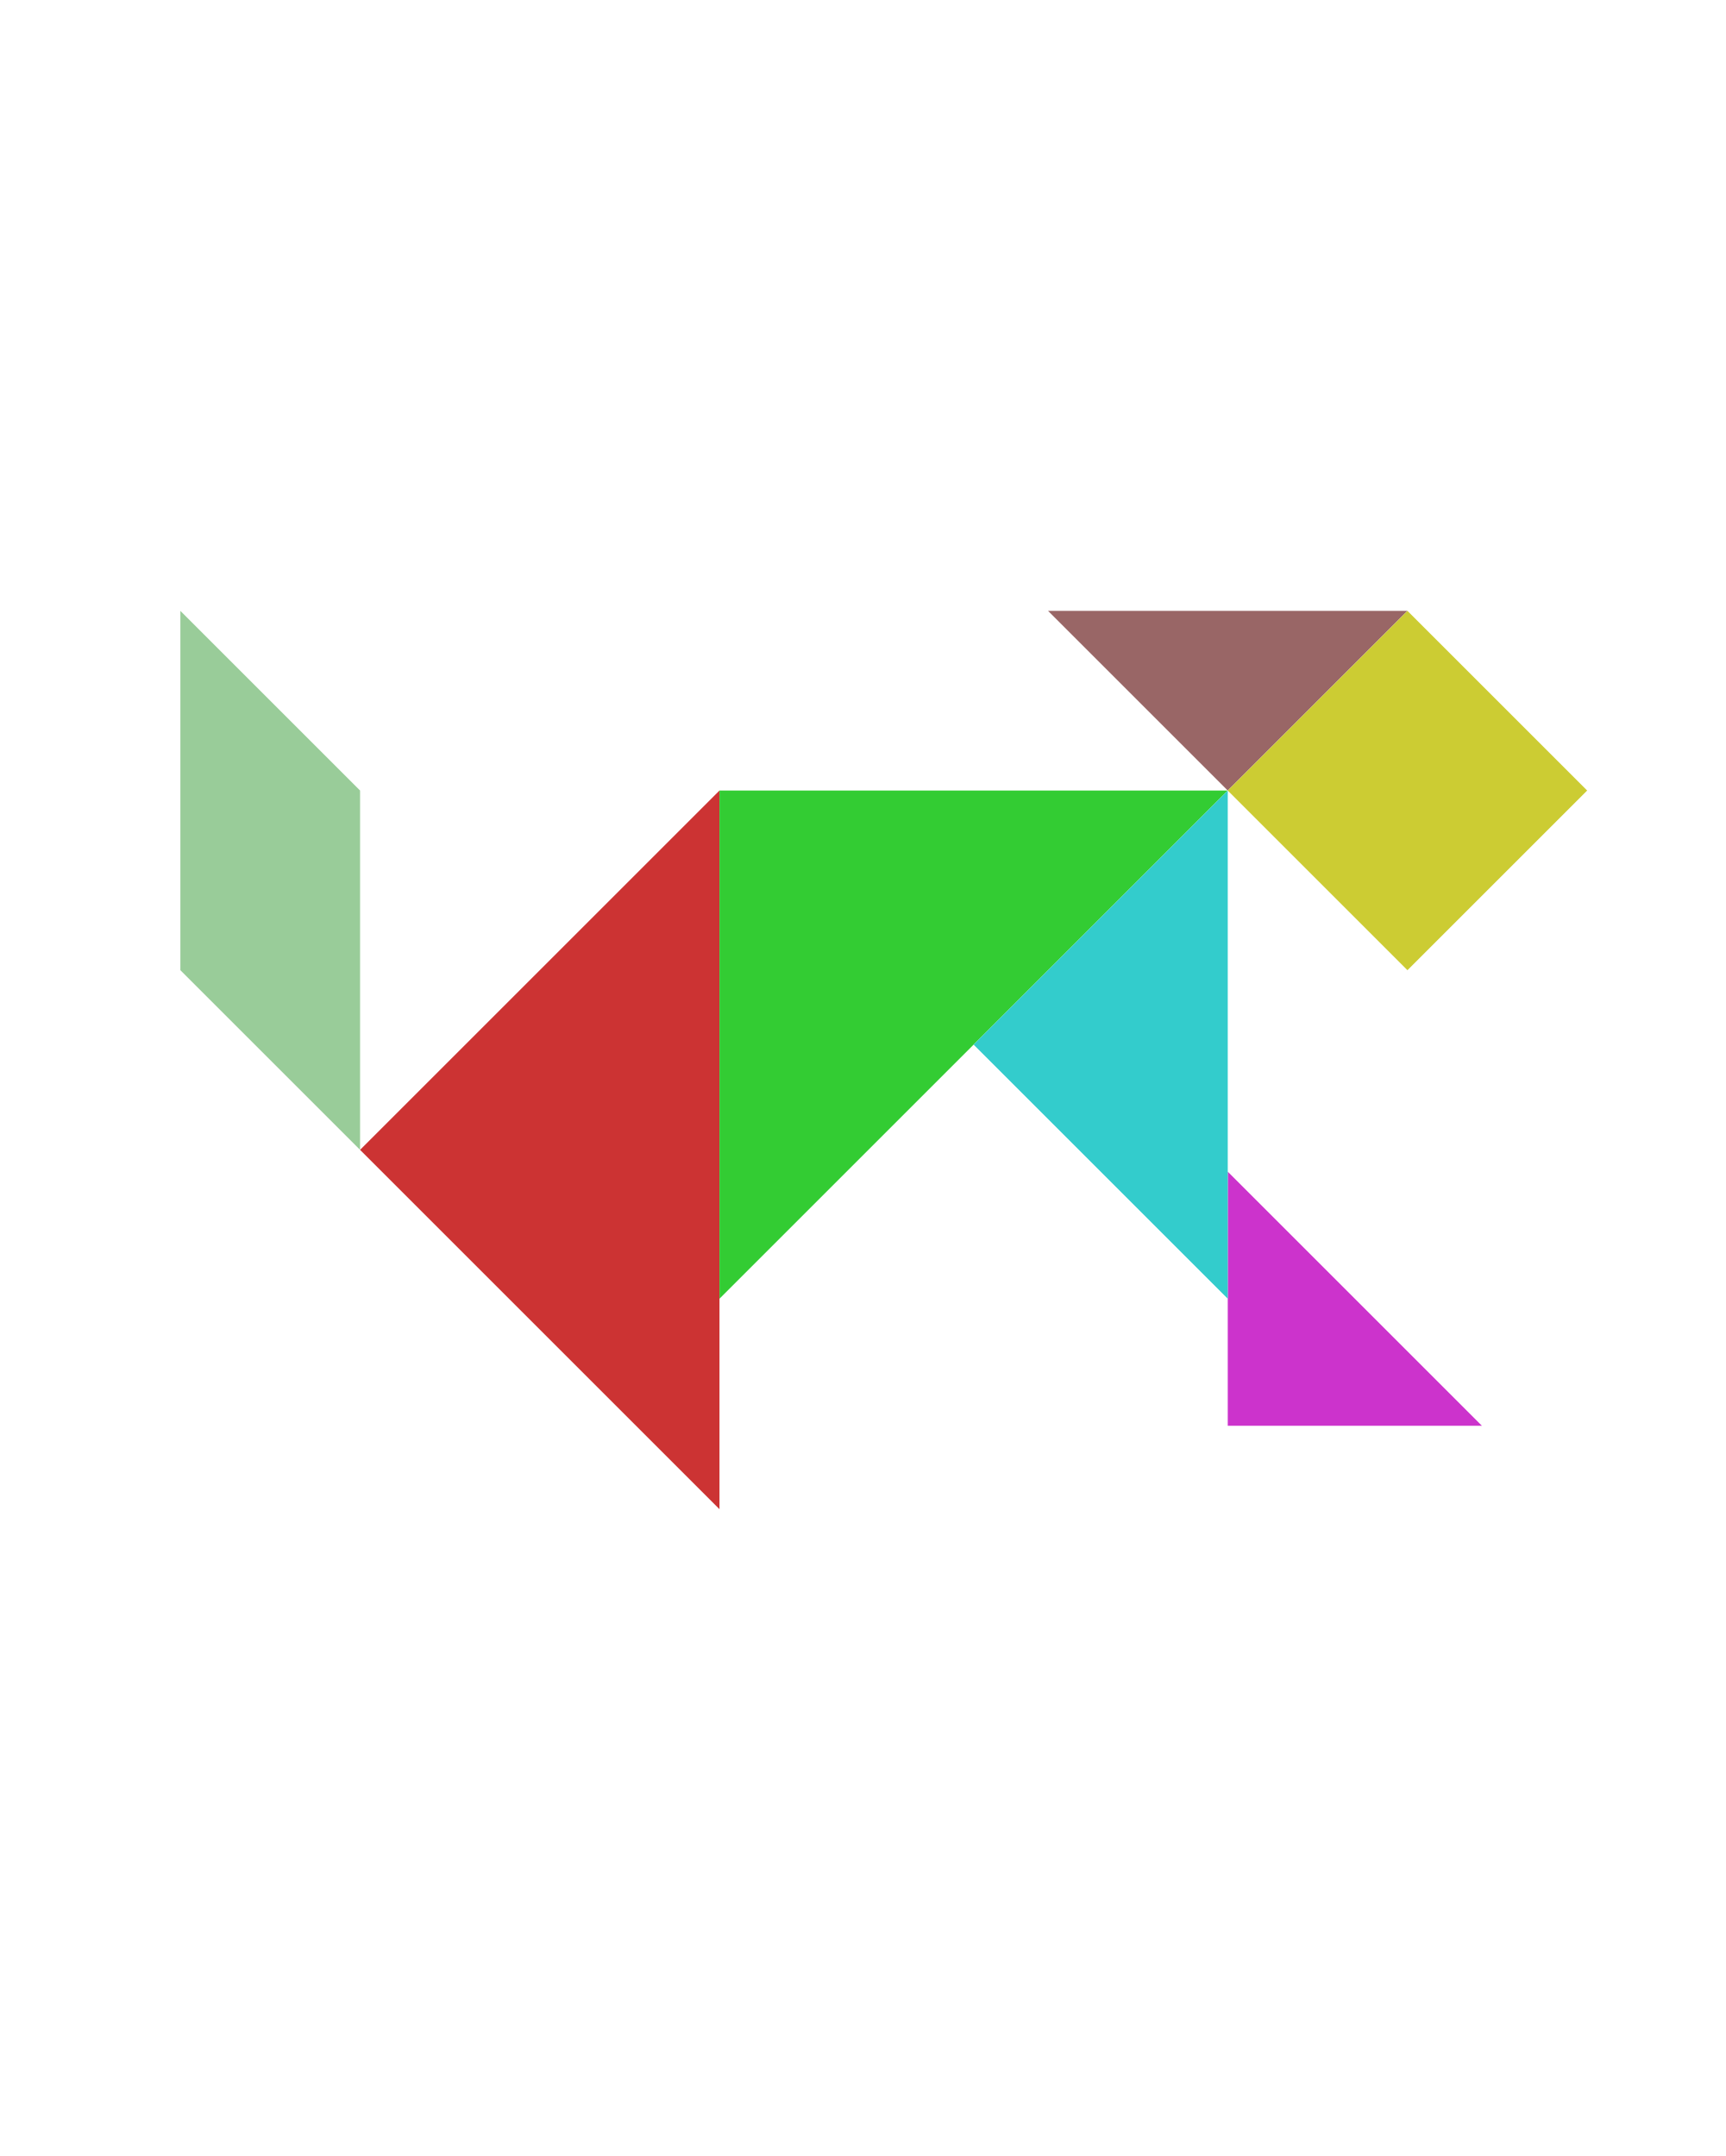
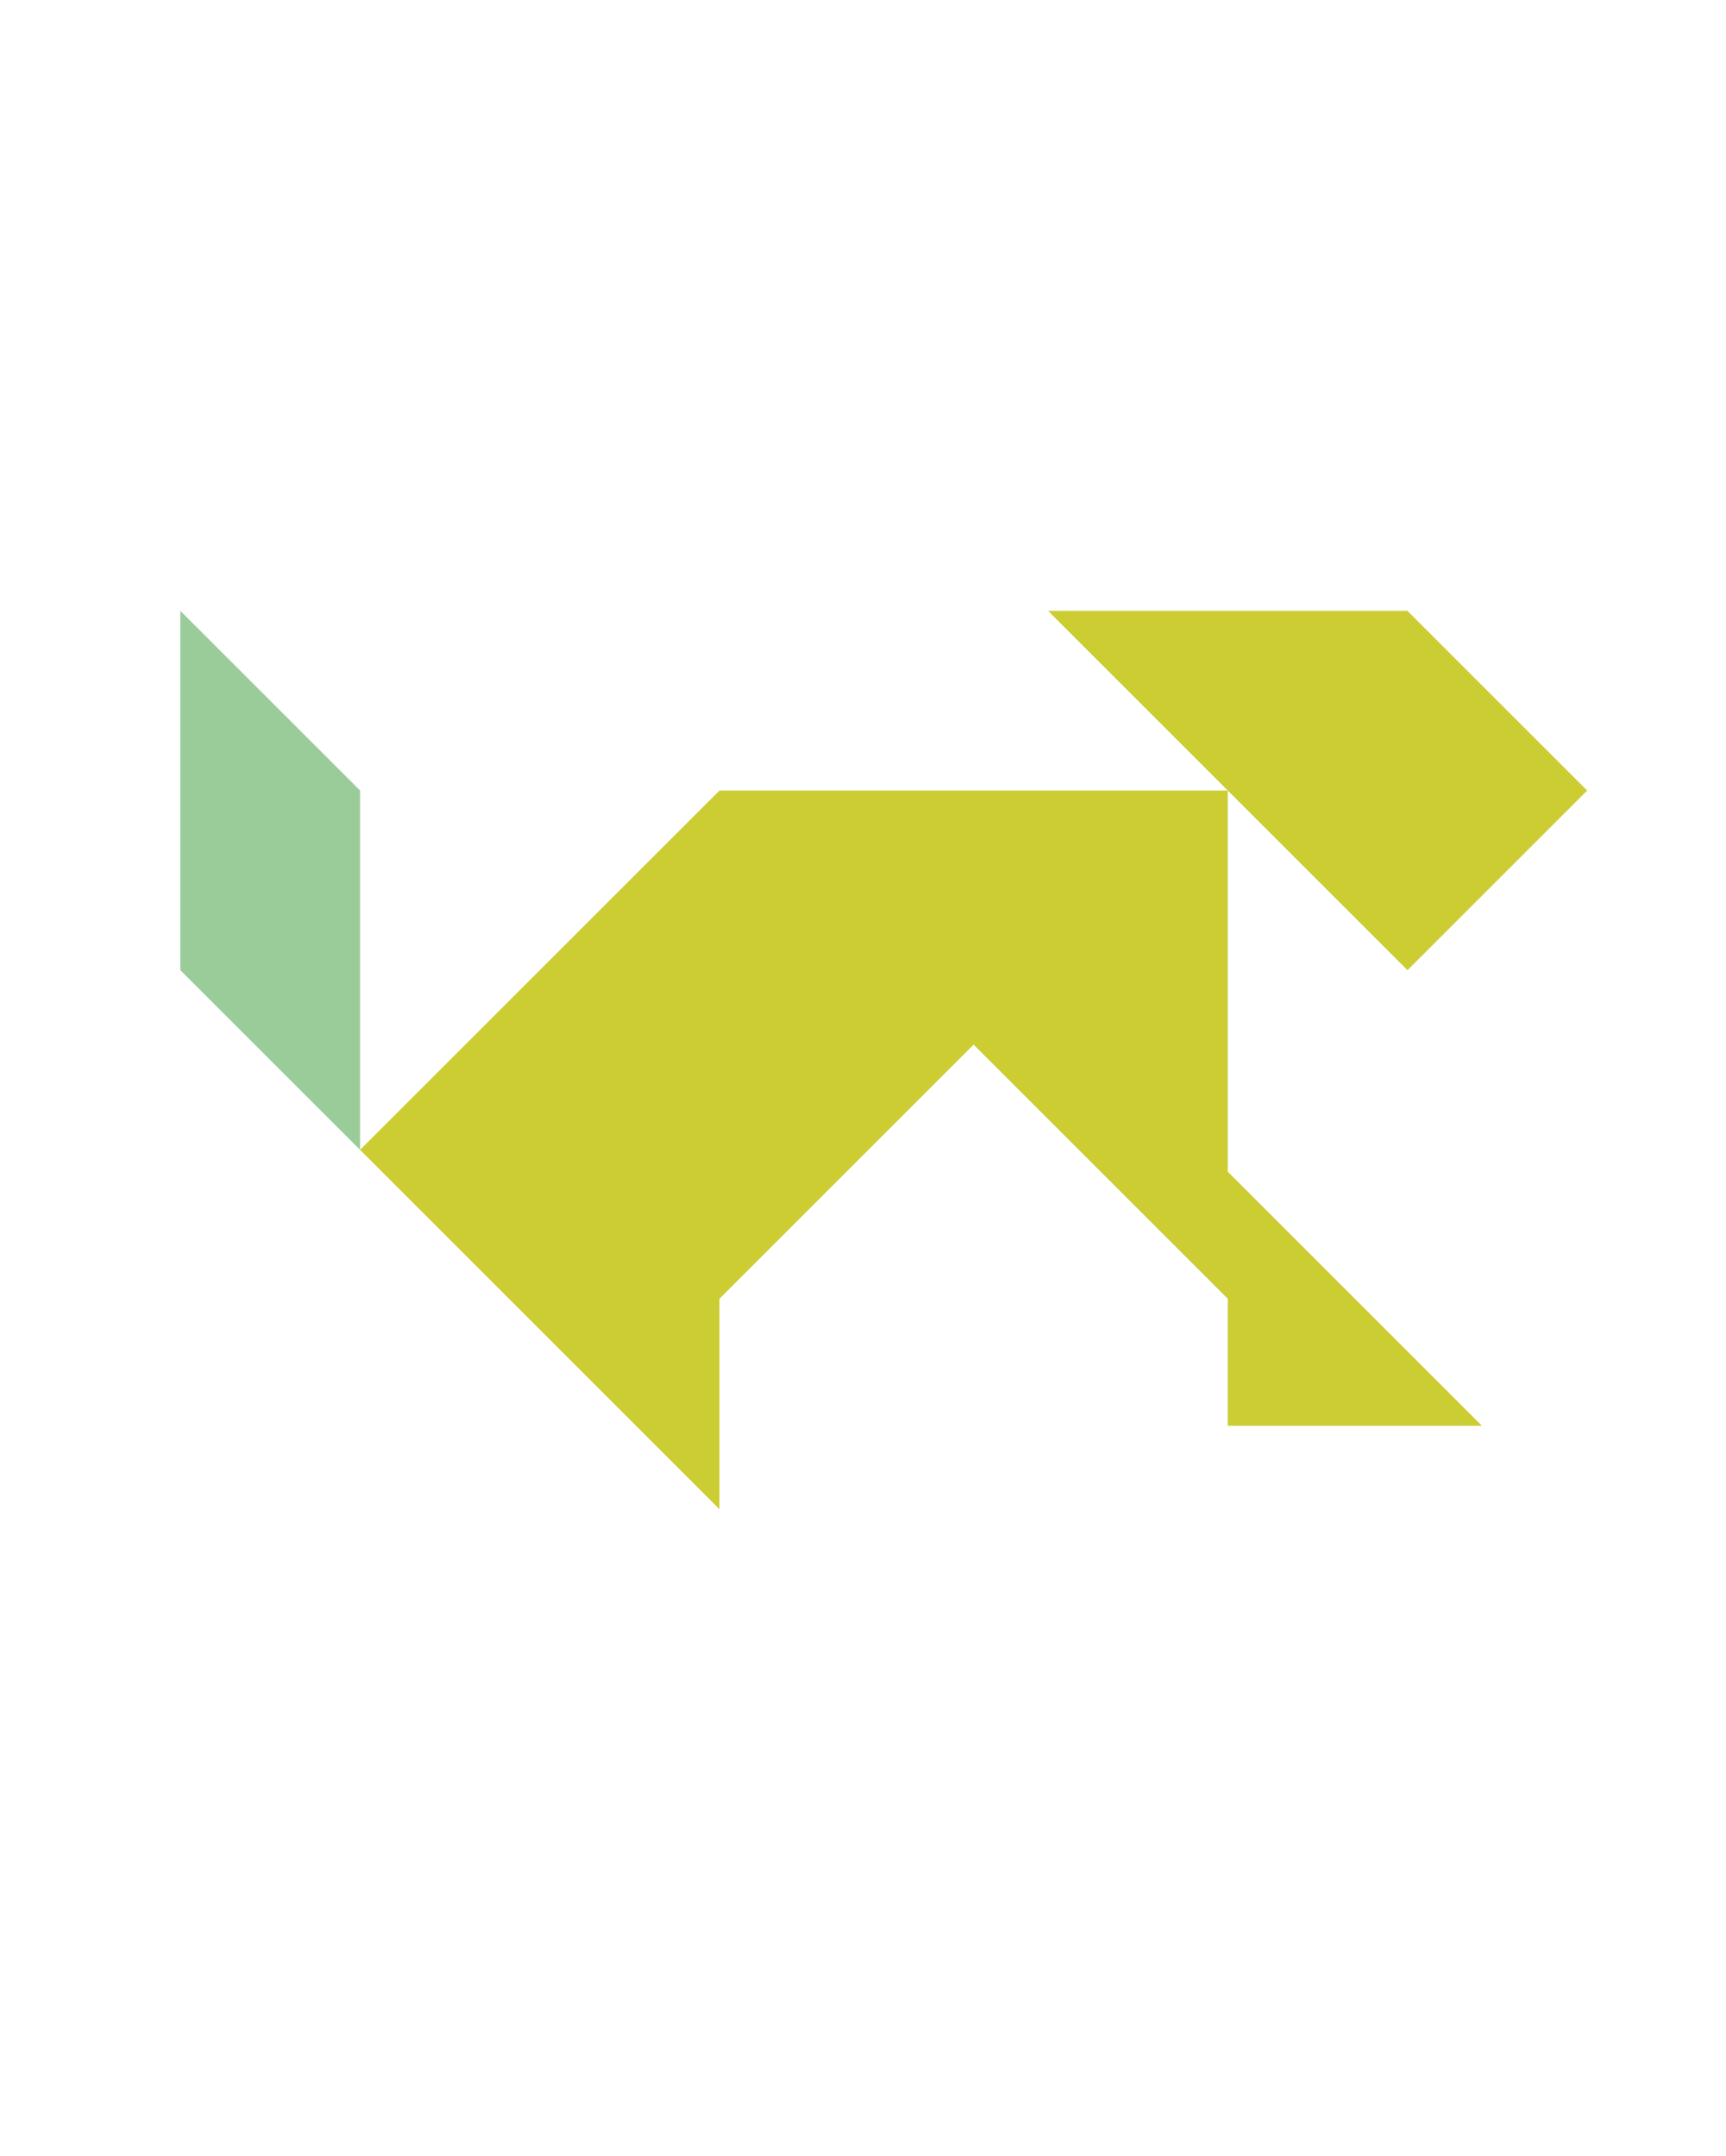
<svg xmlns="http://www.w3.org/2000/svg" version="1.1" id="Layer_1" x="0px" y="0px" width="240.094px" height="300px" viewBox="0 0 240.094 300" enable-background="new 0 0 240.094 300" xml:space="preserve">
-   <polygon fill="#CC3333" points="100.094,210 50.094,160 100.094,110 " />
-   <polygon fill="#33CC33" points="100.094,180.711 100.094,110 170.804,110 " />
-   <polygon fill="#996666" points="170.804,110 195.804,85 145.804,85 " />
-   <polygon fill="#CC33CC" points="170.804,198.389 206.159,198.389 170.804,163.033 " />
  <polygon fill="#99CC99" points="25.094,135 25.094,85 50.094,110 50.094,160 " />
-   <polygon fill="#33CCCC" points="170.805,110 170.805,180.711 135.449,145.355 " />
-   <polygon fill="#CCCC33" points="220.804,109.999 220.804,109.999 195.804,85 170.804,110 195.803,135 " />
+   <polygon fill="#CCCC33" points="170.805,110 100.094,110 50.094,160 100.094,210 100.094,180.711 135.449,145.355 170.805,180.711   170.805,198.389 206.159,198.389 170.805,163.033 " />
+   <polygon fill="#CCCC33" points="220.805,109.999 195.805,85 145.805,85 195.803,135 " />
</svg>
